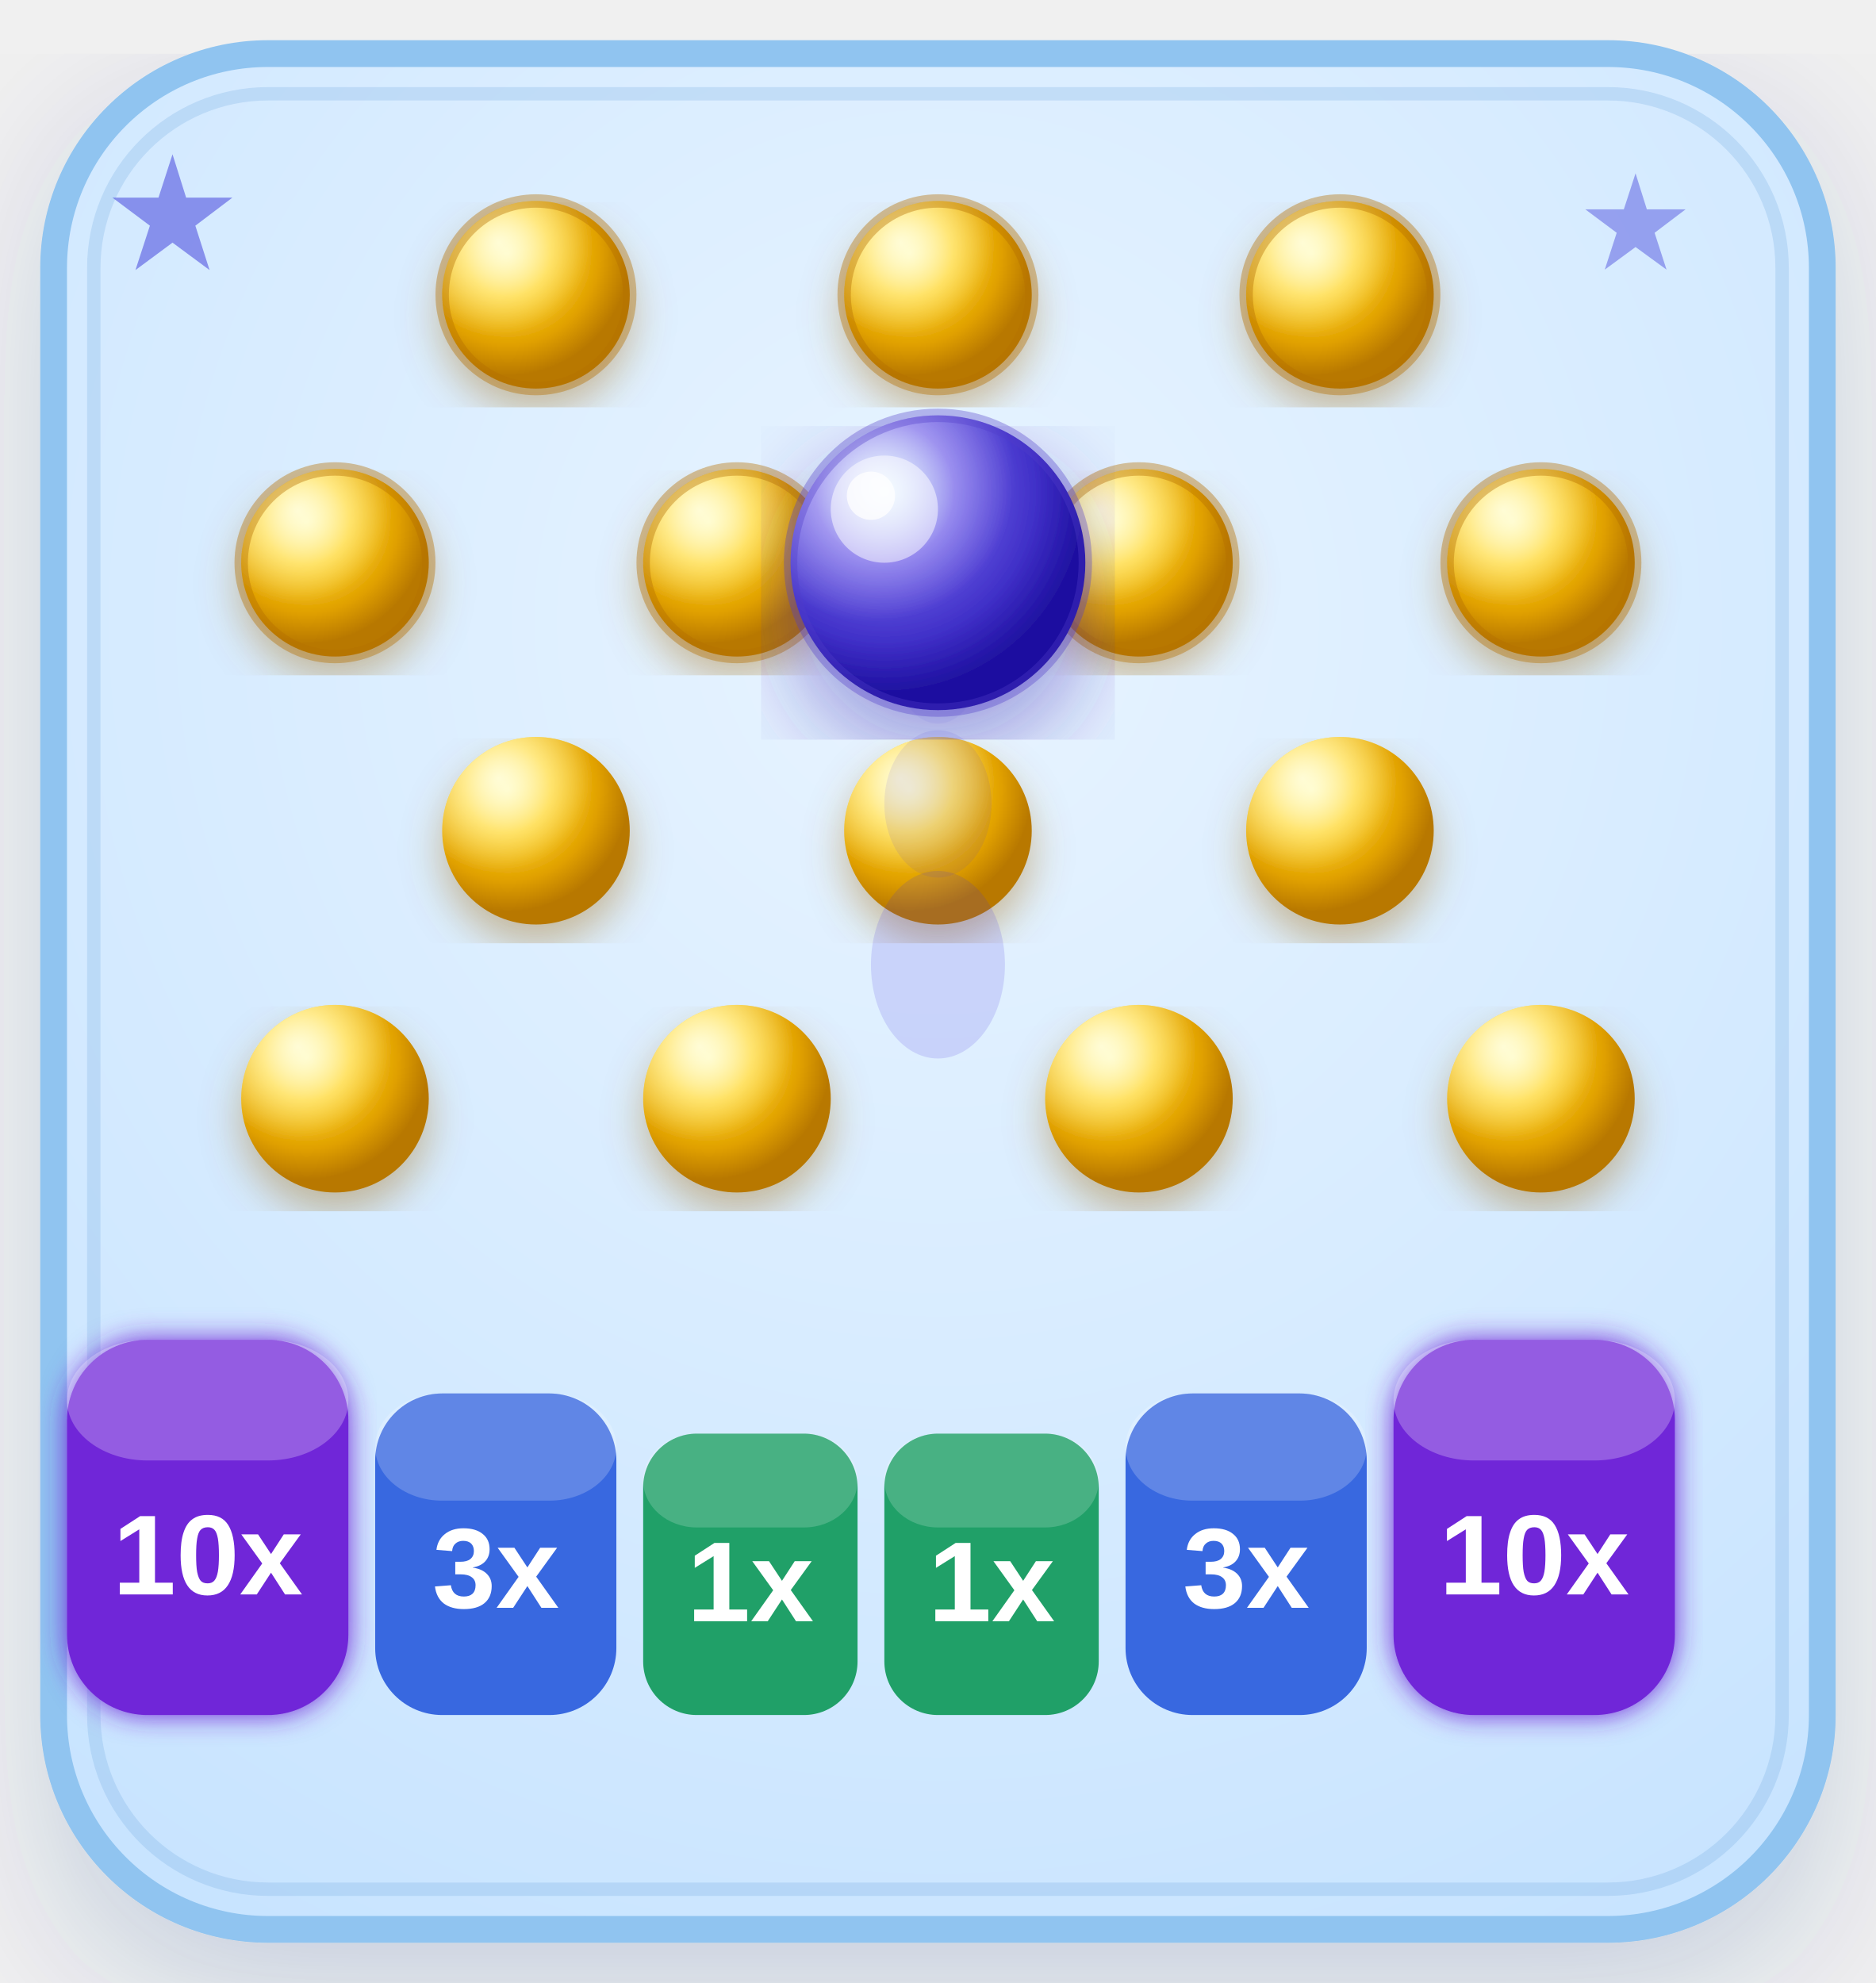
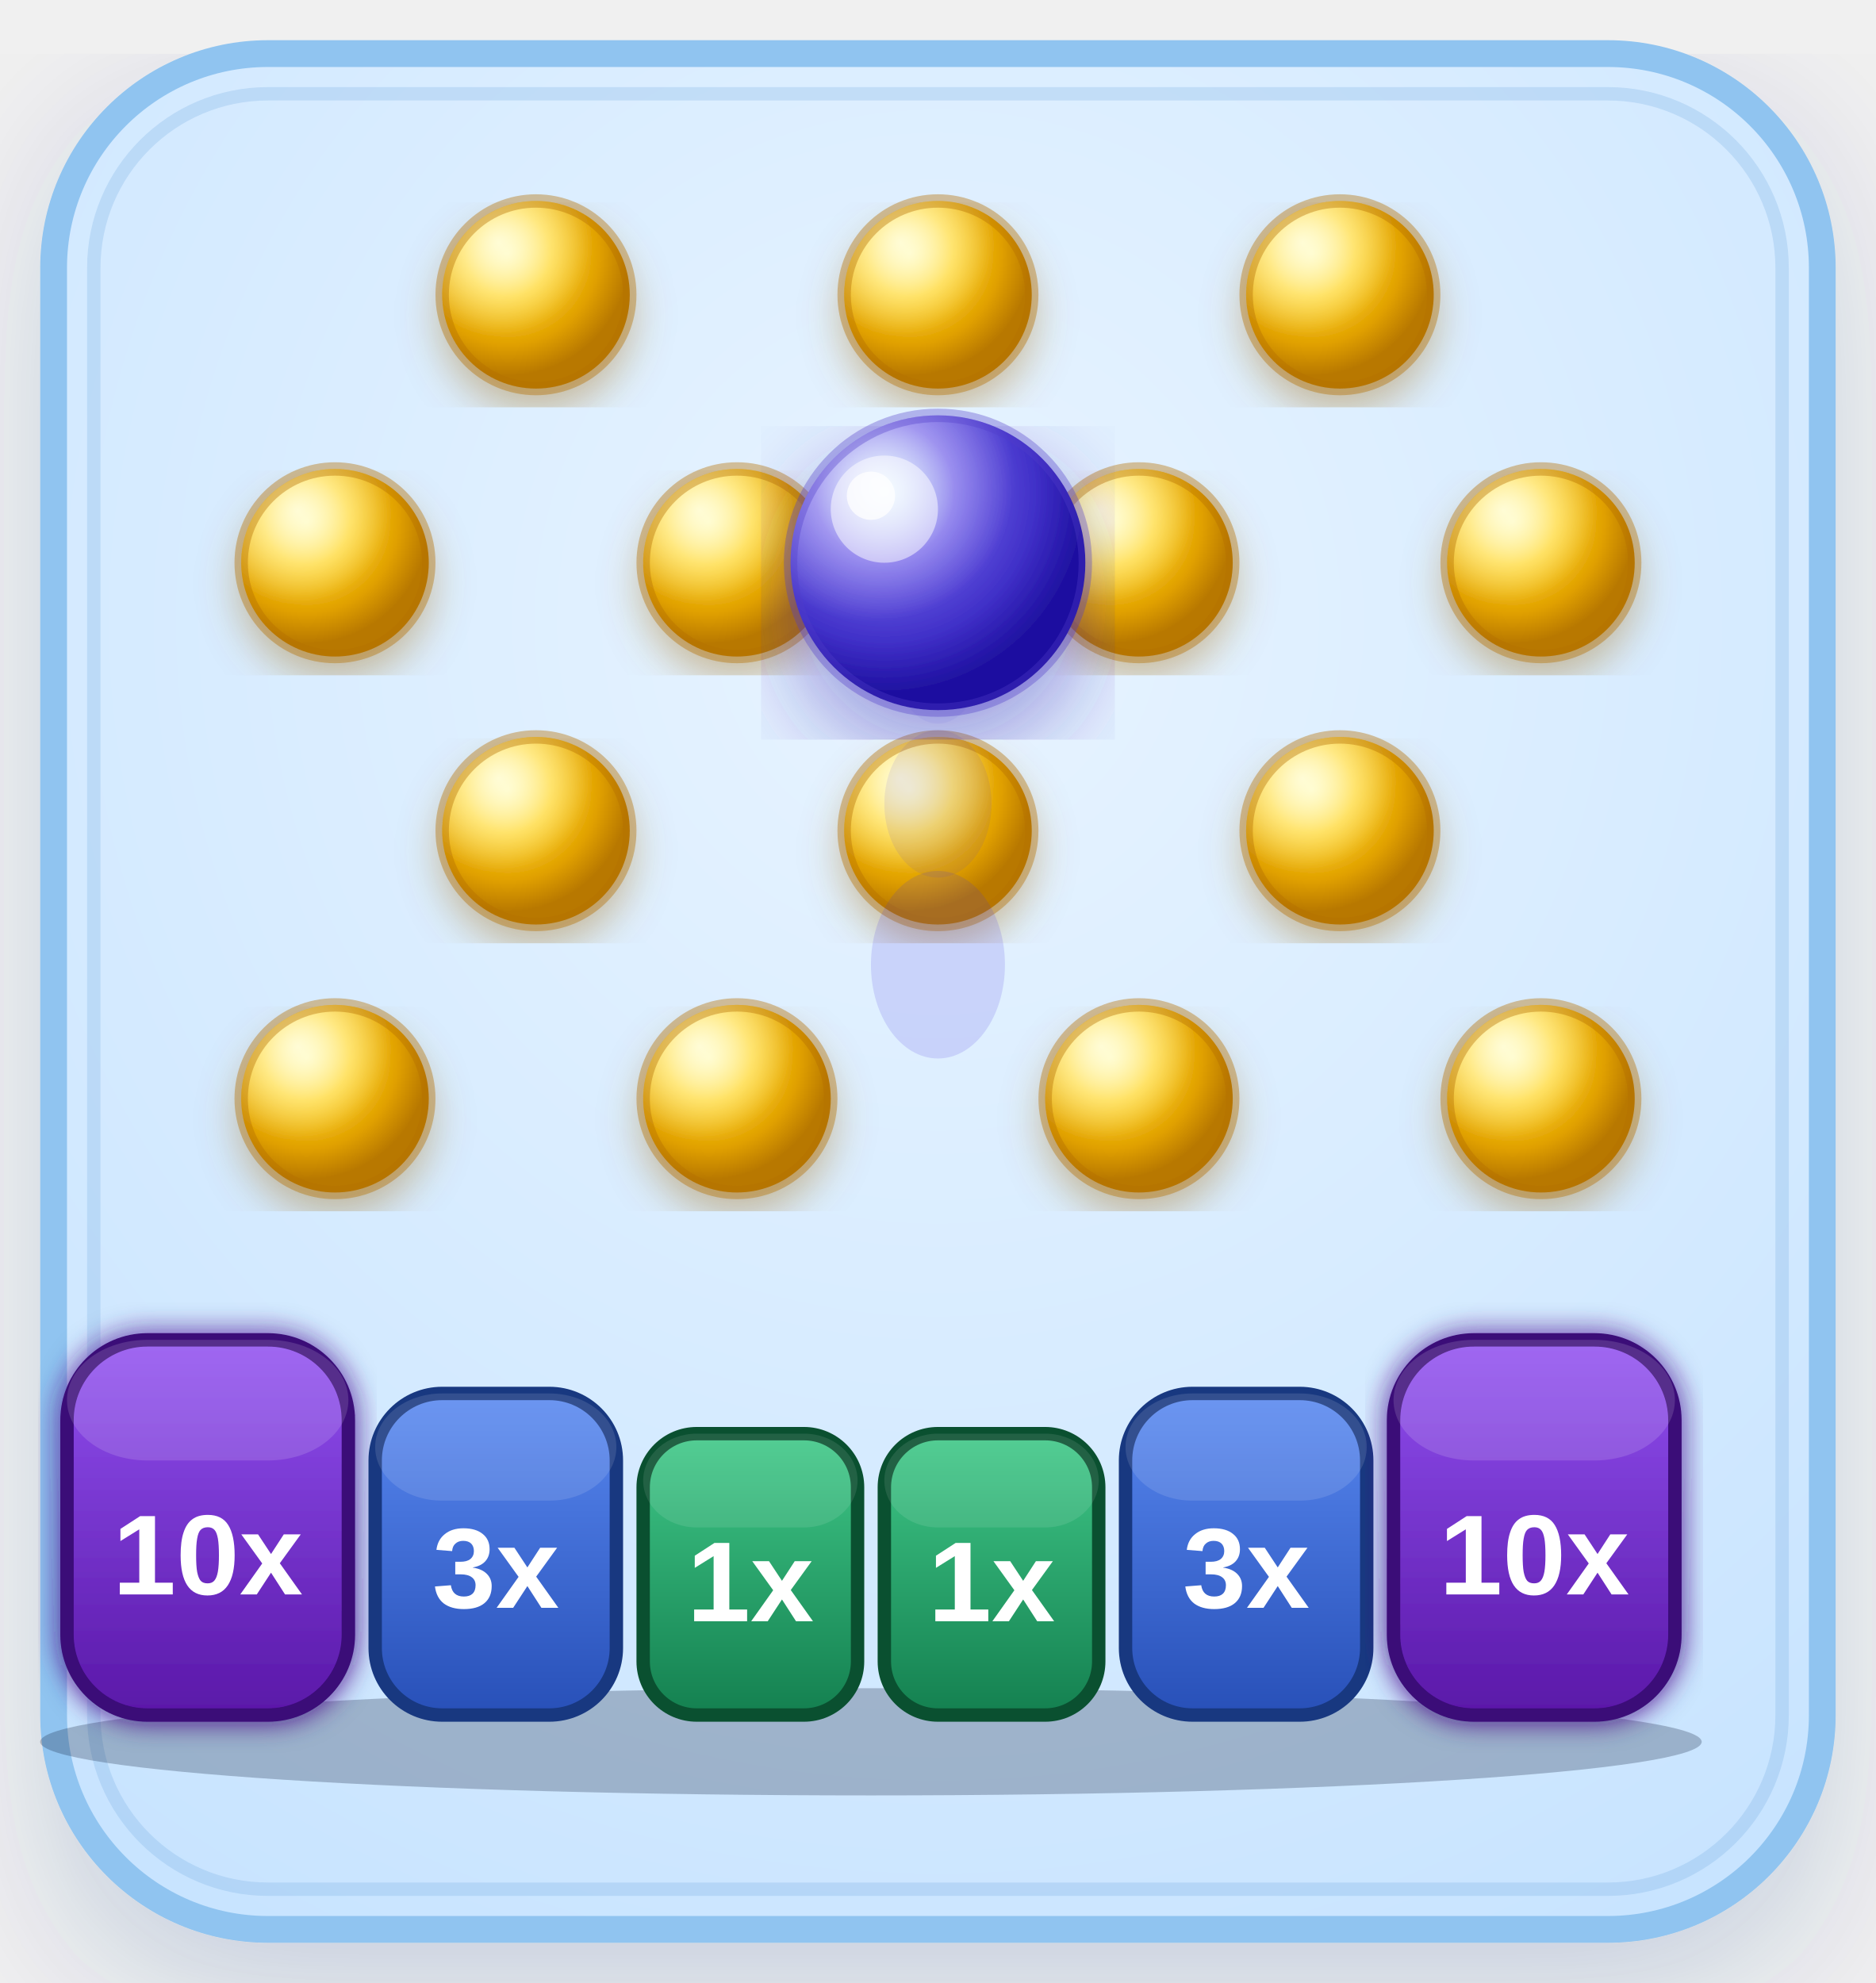
<svg xmlns="http://www.w3.org/2000/svg" viewBox="0 0 140 148">
  <defs>
    <radialGradient id="boardBg" cx="50%" cy="30%" r="80%">
      <stop offset="0%" stop-color="#E8F4FF" />
      <stop offset="100%" stop-color="#C8E4FF" />
    </radialGradient>
    <radialGradient id="pegG" cx="35%" cy="28%" r="65%">
      <stop offset="0%" stop-color="#FFF5A0" />
      <stop offset="35%" stop-color="#FFD428" />
      <stop offset="75%" stop-color="#E0A000" />
      <stop offset="100%" stop-color="#B87800" />
    </radialGradient>
    <radialGradient id="pegShine" cx="30%" cy="22%" r="50%">
      <stop offset="0%" stop-color="rgba(255,255,230,0.85)" />
      <stop offset="100%" stop-color="rgba(255,255,230,0)" />
    </radialGradient>
    <radialGradient id="ballG" cx="32%" cy="26%" r="68%">
      <stop offset="0%" stop-color="#C8EEFF" />
      <stop offset="35%" stop-color="#7060E8" />
      <stop offset="75%" stop-color="#4030C8" />
      <stop offset="100%" stop-color="#1E10A0" />
    </radialGradient>
    <radialGradient id="ballShine" cx="28%" cy="22%" r="48%">
      <stop offset="0%" stop-color="rgba(255,255,255,0.65)" />
      <stop offset="100%" stop-color="rgba(255,255,255,0)" />
    </radialGradient>
    <filter id="pegShadow">
      <feDropShadow dx="0" dy="1.5" stdDeviation="1.5" flood-color="rgba(160,100,0,0.40)" />
    </filter>
    <filter id="ballShadow">
      <feDropShadow dx="0" dy="3" stdDeviation="4" flood-color="rgba(60,40,180,0.50)" />
    </filter>
    <filter id="boardShadow">
      <feDropShadow dx="0" dy="4" stdDeviation="6" flood-color="rgba(20,60,140,0.18)" />
    </filter>
    <filter id="bucketGlow">
      <feGaussianBlur stdDeviation="1" result="b" />
      <feMerge>
        <feMergeNode in="b" />
        <feMergeNode in="SourceGraphic" />
      </feMerge>
    </filter>
+     <linearGradient id="bucketPurple" x1="0" y1="0" x2="0" y2="1">
+       <stop offset="0%" stop-color="#9050F0" />
+       <stop offset="100%" stop-color="#5A18A8" />
+     </linearGradient>
+     <linearGradient id="bucketBlue" x1="0" y1="0" x2="0" y2="1">
+       <stop offset="0%" stop-color="#5888F0" />
+       <stop offset="100%" stop-color="#2850B8" />
+     </linearGradient>
+     <linearGradient id="bucketGreen" x1="0" y1="0" x2="0" y2="1">
+       <stop offset="0%" stop-color="#40C888" />
+       <stop offset="100%" stop-color="#148050" />
+     </linearGradient>
  </defs>
  <rect x="4" y="4" width="132" height="140" rx="16" fill="url(#boardBg)" stroke="#90C4F0" stroke-width="2" filter="url(#boardShadow)" />
  <rect x="7" y="7" width="126" height="134" rx="13" fill="none" stroke="rgba(100,160,220,0.22)" stroke-width="1" />
  <g filter="url(#pegShadow)">
    <circle cx="40" cy="22" r="7" fill="url(#pegG)" />
    <circle cx="40" cy="22" r="7" fill="url(#pegShine)" />
    <circle cx="40" cy="22" r="7" fill="none" stroke="rgba(180,110,0,0.40)" stroke-width="1" />
    <circle cx="70" cy="22" r="7" fill="url(#pegG)" />
    <circle cx="70" cy="22" r="7" fill="url(#pegShine)" />
    <circle cx="70" cy="22" r="7" fill="none" stroke="rgba(180,110,0,0.40)" stroke-width="1" />
    <circle cx="100" cy="22" r="7" fill="url(#pegG)" />
    <circle cx="100" cy="22" r="7" fill="url(#pegShine)" />
    <circle cx="100" cy="22" r="7" fill="none" stroke="rgba(180,110,0,0.40)" stroke-width="1" />
  </g>
  <g filter="url(#pegShadow)">
    <circle cx="25" cy="42" r="7" fill="url(#pegG)" />
    <circle cx="25" cy="42" r="7" fill="url(#pegShine)" />
    <circle cx="25" cy="42" r="7" fill="none" stroke="rgba(180,110,0,0.40)" stroke-width="1" />
    <circle cx="55" cy="42" r="7" fill="url(#pegG)" />
    <circle cx="55" cy="42" r="7" fill="url(#pegShine)" />
    <circle cx="55" cy="42" r="7" fill="none" stroke="rgba(180,110,0,0.40)" stroke-width="1" />
    <circle cx="85" cy="42" r="7" fill="url(#pegG)" />
    <circle cx="85" cy="42" r="7" fill="url(#pegShine)" />
    <circle cx="85" cy="42" r="7" fill="none" stroke="rgba(180,110,0,0.40)" stroke-width="1" />
    <circle cx="115" cy="42" r="7" fill="url(#pegG)" />
    <circle cx="115" cy="42" r="7" fill="url(#pegShine)" />
    <circle cx="115" cy="42" r="7" fill="none" stroke="rgba(180,110,0,0.40)" stroke-width="1" />
  </g>
  <g filter="url(#pegShadow)">
    <circle cx="40" cy="62" r="7" fill="url(#pegG)" />
    <circle cx="40" cy="62" r="7" fill="url(#pegShine)" />
+     <circle cx="40" cy="62" r="7" fill="none" stroke="rgba(180,110,0,0.40)" stroke-width="1" />
    <circle cx="70" cy="62" r="7" fill="url(#pegG)" />
    <circle cx="70" cy="62" r="7" fill="url(#pegShine)" />
+     <circle cx="70" cy="62" r="7" fill="none" stroke="rgba(180,110,0,0.40)" stroke-width="1" />
    <circle cx="100" cy="62" r="7" fill="url(#pegG)" />
    <circle cx="100" cy="62" r="7" fill="url(#pegShine)" />
+     <circle cx="100" cy="62" r="7" fill="none" stroke="rgba(180,110,0,0.40)" stroke-width="1" />
  </g>
  <g filter="url(#pegShadow)">
    <circle cx="25" cy="82" r="7" fill="url(#pegG)" />
    <circle cx="25" cy="82" r="7" fill="url(#pegShine)" />
+     <circle cx="25" cy="82" r="7" fill="none" stroke="rgba(180,110,0,0.40)" stroke-width="1" />
    <circle cx="55" cy="82" r="7" fill="url(#pegG)" />
    <circle cx="55" cy="82" r="7" fill="url(#pegShine)" />
+     <circle cx="55" cy="82" r="7" fill="none" stroke="rgba(180,110,0,0.40)" stroke-width="1" />
    <circle cx="85" cy="82" r="7" fill="url(#pegG)" />
    <circle cx="85" cy="82" r="7" fill="url(#pegShine)" />
+     <circle cx="85" cy="82" r="7" fill="none" stroke="rgba(180,110,0,0.40)" stroke-width="1" />
    <circle cx="115" cy="82" r="7" fill="url(#pegG)" />
    <circle cx="115" cy="82" r="7" fill="url(#pegShine)" />
+     <circle cx="115" cy="82" r="7" fill="none" stroke="rgba(180,110,0,0.40)" stroke-width="1" />
  </g>
  <ellipse cx="70" cy="72" rx="5" ry="7" fill="rgba(70,50,220,0.15)" />
  <ellipse cx="70" cy="60" rx="4" ry="5.5" fill="rgba(70,50,220,0.10)" />
  <ellipse cx="70" cy="50" rx="3" ry="4" fill="rgba(70,50,220,0.06)" />
  <circle cx="70" cy="42" r="11" fill="url(#ballG)" filter="url(#ballShadow)" />
  <circle cx="70" cy="42" r="11" fill="url(#ballShine)" />
  <circle cx="70" cy="42" r="11" fill="none" stroke="rgba(80,60,200,0.35)" stroke-width="1" />
  <circle cx="66" cy="38" r="4" fill="rgba(255,255,255,0.50)" />
  <circle cx="65" cy="37" r="1.8" fill="rgba(255,255,255,0.75)" />
+   <ellipse cx="65" cy="130" rx="62" ry="4" fill="rgba(10,20,50,0.25)" />
  <g font-family="'Nunito',Arial,sans-serif" font-size="9" font-weight="800" text-anchor="middle">
-     <rect x="5" y="100" width="21" height="28" rx="6" fill="#7028D8" filter="url(#bucketGlow)" />
-     <rect x="5" y="100" width="21" height="9" rx="6" fill="rgba(255,255,255,0.25)" />
+     <rect x="5" y="100" width="21" height="28" rx="6" fill="url(#bucketPurple)" filter="url(#bucketGlow)" stroke="#3A0878" stroke-width="1" />
+     <rect x="5" y="100" width="21" height="9" rx="6" fill="rgba(255,255,255,0.14)" />
    <text x="15.5" y="119" fill="white" font-size="8.5">10x</text>
-     <rect x="28" y="104" width="18" height="24" rx="5" fill="#3868E0" />
-     <rect x="28" y="104" width="18" height="8" rx="5" fill="rgba(255,255,255,0.20)" />
+     <rect x="28" y="104" width="18" height="24" rx="5" fill="url(#bucketBlue)" stroke="#183880" stroke-width="1" />
+     <rect x="28" y="104" width="18" height="8" rx="5" fill="rgba(255,255,255,0.12)" />
    <text x="37" y="120" fill="white" font-size="8.5">3x</text>
-     <rect x="48" y="107" width="16" height="21" rx="4" fill="#20A068" />
-     <rect x="48" y="107" width="16" height="7" rx="4" fill="rgba(255,255,255,0.18)" />
+     <rect x="48" y="107" width="16" height="21" rx="4" fill="url(#bucketGreen)" stroke="#0A5030" stroke-width="1" />
+     <rect x="48" y="107" width="16" height="7" rx="4" fill="rgba(255,255,255,0.10)" />
    <text x="56" y="121" fill="white" font-size="8.5">1x</text>
-     <rect x="66" y="107" width="16" height="21" rx="4" fill="#20A068" />
-     <rect x="66" y="107" width="16" height="7" rx="4" fill="rgba(255,255,255,0.18)" />
+     <rect x="66" y="107" width="16" height="21" rx="4" fill="url(#bucketGreen)" stroke="#0A5030" stroke-width="1" />
+     <rect x="66" y="107" width="16" height="7" rx="4" fill="rgba(255,255,255,0.10)" />
    <text x="74" y="121" fill="white" font-size="8.5">1x</text>
-     <rect x="84" y="104" width="18" height="24" rx="5" fill="#3868E0" />
-     <rect x="84" y="104" width="18" height="8" rx="5" fill="rgba(255,255,255,0.20)" />
+     <rect x="84" y="104" width="18" height="24" rx="5" fill="url(#bucketBlue)" stroke="#183880" stroke-width="1" />
+     <rect x="84" y="104" width="18" height="8" rx="5" fill="rgba(255,255,255,0.12)" />
    <text x="93" y="120" fill="white" font-size="8.5">3x</text>
-     <rect x="104" y="100" width="21" height="28" rx="6" fill="#7028D8" filter="url(#bucketGlow)" />
-     <rect x="104" y="100" width="21" height="9" rx="6" fill="rgba(255,255,255,0.25)" />
+     <rect x="104" y="100" width="21" height="28" rx="6" fill="url(#bucketPurple)" filter="url(#bucketGlow)" stroke="#3A0878" stroke-width="1" />
+     <rect x="104" y="100" width="21" height="9" rx="6" fill="rgba(255,255,255,0.14)" />
    <text x="114.5" y="119" fill="white" font-size="8.5">10x</text>
  </g>
-   <text x="8" y="20" font-size="12" fill="rgba(70,70,220,0.55)" font-family="serif">★</text>
-   <text x="118" y="20" font-size="10" fill="rgba(70,70,220,0.45)" font-family="serif">★</text>
</svg>
